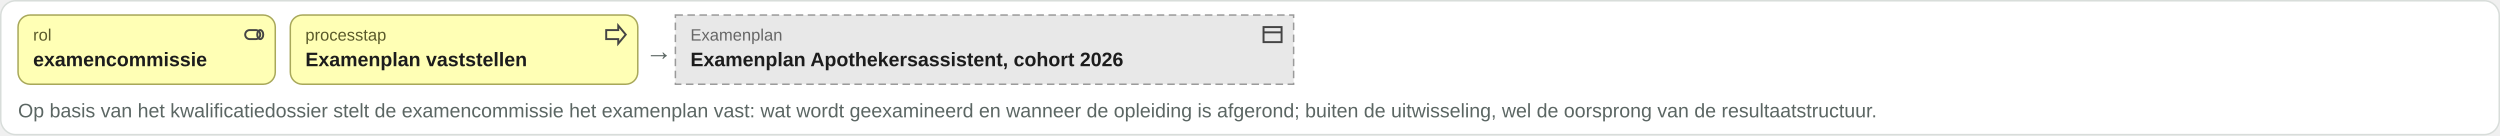
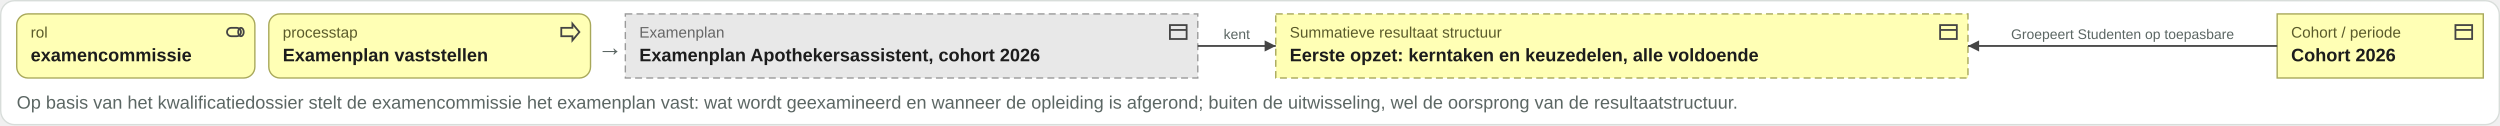
- <svg xmlns="http://www.w3.org/2000/svg" viewBox="0 0 1662 90" width="1662" height="90">
-   <rect x="0.5" y="0.5" width="1661" height="89" rx="10" fill="#ffffff" stroke="#d8ddda" />
+ <svg xmlns="http://www.w3.org/2000/svg" viewBox="0 0 1795 90" width="1795" height="90">
+   <rect x="0.5" y="0.5" width="1794" height="89" rx="10" fill="#ffffff" stroke="#d8ddda" />
  <rect x="12" y="10" width="171" height="46" rx="8" fill="#ffffb5" stroke="#a8a85a" />
  <g transform="translate(161,15)" fill="none" stroke="#444" stroke-width="1.3">
    <rect x="2" y="5" width="10" height="6" rx="3" />
    <ellipse cx="12" cy="8" rx="2" ry="3" />
  </g>
  <text x="22" y="27" font-family="Arial, Helvetica, sans-serif" font-size="11" fill="#5a5a2a" text-anchor="start">rol</text>
  <text x="22" y="44" font-family="Arial, Helvetica, sans-serif" font-size="13" font-weight="bold" fill="#1c1c1c" text-anchor="start">examencommissie</text>
  <rect x="193" y="10" width="231" height="46" rx="8" fill="#ffffb5" stroke="#a8a85a" />
  <g transform="translate(401,15)" fill="none" stroke="#444" stroke-width="1.3">
    <path d="M2 5h8V2l5 6-5 6v-3H2z" />
  </g>
  <text x="203" y="27" font-family="Arial, Helvetica, sans-serif" font-size="11" fill="#5a5a2a" text-anchor="start">processtap</text>
  <text x="203" y="44" font-family="Arial, Helvetica, sans-serif" font-size="13" font-weight="bold" fill="#1c1c1c" text-anchor="start">Examenplan vaststellen</text>
  <text x="429" y="40" font-family="Arial, Helvetica, sans-serif" font-size="18" fill="#5b6663" text-anchor="start">→</text>
  <rect x="449" y="10" width="411" height="46" rx="0" fill="#e8e8e8" stroke="#9a9a9a" stroke-dasharray="5 3" />
  <g transform="translate(838,15)" fill="none" stroke="#444" stroke-width="1.3">
    <rect x="2" y="3" width="12" height="10" />
    <path d="M2 6.5h12" />
  </g>
  <text x="459" y="27" font-family="Arial, Helvetica, sans-serif" font-size="11" fill="#666666" text-anchor="start">Examenplan</text>
  <text x="459" y="44" font-family="Arial, Helvetica, sans-serif" font-size="13" font-weight="bold" fill="#1c1c1c" text-anchor="start">Examenplan Apothekersassistent, cohort 2026</text>
+   <rect x="916" y="10" width="497" height="46" rx="0" fill="#ffffb5" stroke="#a8a85a" stroke-dasharray="5 3" />
+   <g transform="translate(1391,15)" fill="none" stroke="#444" stroke-width="1.3">
+     <rect x="2" y="3" width="12" height="10" />
+     <path d="M2 6.5h12" />
+   </g>
+   <text x="926" y="27" font-family="Arial, Helvetica, sans-serif" font-size="11" fill="#5a5a2a" text-anchor="start">Summatieve resultaat structuur</text>
+   <text x="926" y="44" font-family="Arial, Helvetica, sans-serif" font-size="13" font-weight="bold" fill="#1c1c1c" text-anchor="start">Eerste opzet: kerntaken en keuzedelen, alle voldoende</text>
+   <rect x="1635" y="10" width="148" height="46" rx="0" fill="#ffffb5" stroke="#a8a85a" />
+   <g transform="translate(1761,15)" fill="none" stroke="#444" stroke-width="1.3">
+     <rect x="2" y="3" width="12" height="10" />
+     <path d="M2 6.5h12" />
+   </g>
+   <text x="1645" y="27" font-family="Arial, Helvetica, sans-serif" font-size="11" fill="#5a5a2a" text-anchor="start">Cohort / periode</text>
+   <text x="1645" y="44" font-family="Arial, Helvetica, sans-serif" font-size="13" font-weight="bold" fill="#1c1c1c" text-anchor="start">Cohort 2026</text>
+   <path d="M860 33H916" stroke="#444" stroke-width="1.3" fill="none" />
+   <path d="M916 33l-8 -4v8z" fill="#444" />
+   <text x="888" y="28" font-family="Arial, Helvetica, sans-serif" font-size="10" fill="#5b6663" text-anchor="middle">kent</text>
+   <path d="M1413 33H1635" stroke="#444" stroke-width="1.3" fill="none" />
+   <path d="M1413 33l8 -4v8z" fill="#444" />
+   <text x="1524" y="28" font-family="Arial, Helvetica, sans-serif" font-size="10" fill="#5b6663" text-anchor="middle">Groepeert Studenten op toepasbare</text>
  <text x="12" y="78" font-family="Arial, Helvetica, sans-serif" font-size="13" fill="#5b6663" text-anchor="start">Op basis van het kwalificatiedossier stelt de examencommissie het examenplan vast: wat wordt geexamineerd en wanneer de opleiding is afgerond; buiten de uitwisseling, wel de oorsprong van de resultaatstructuur.</text>
</svg>
